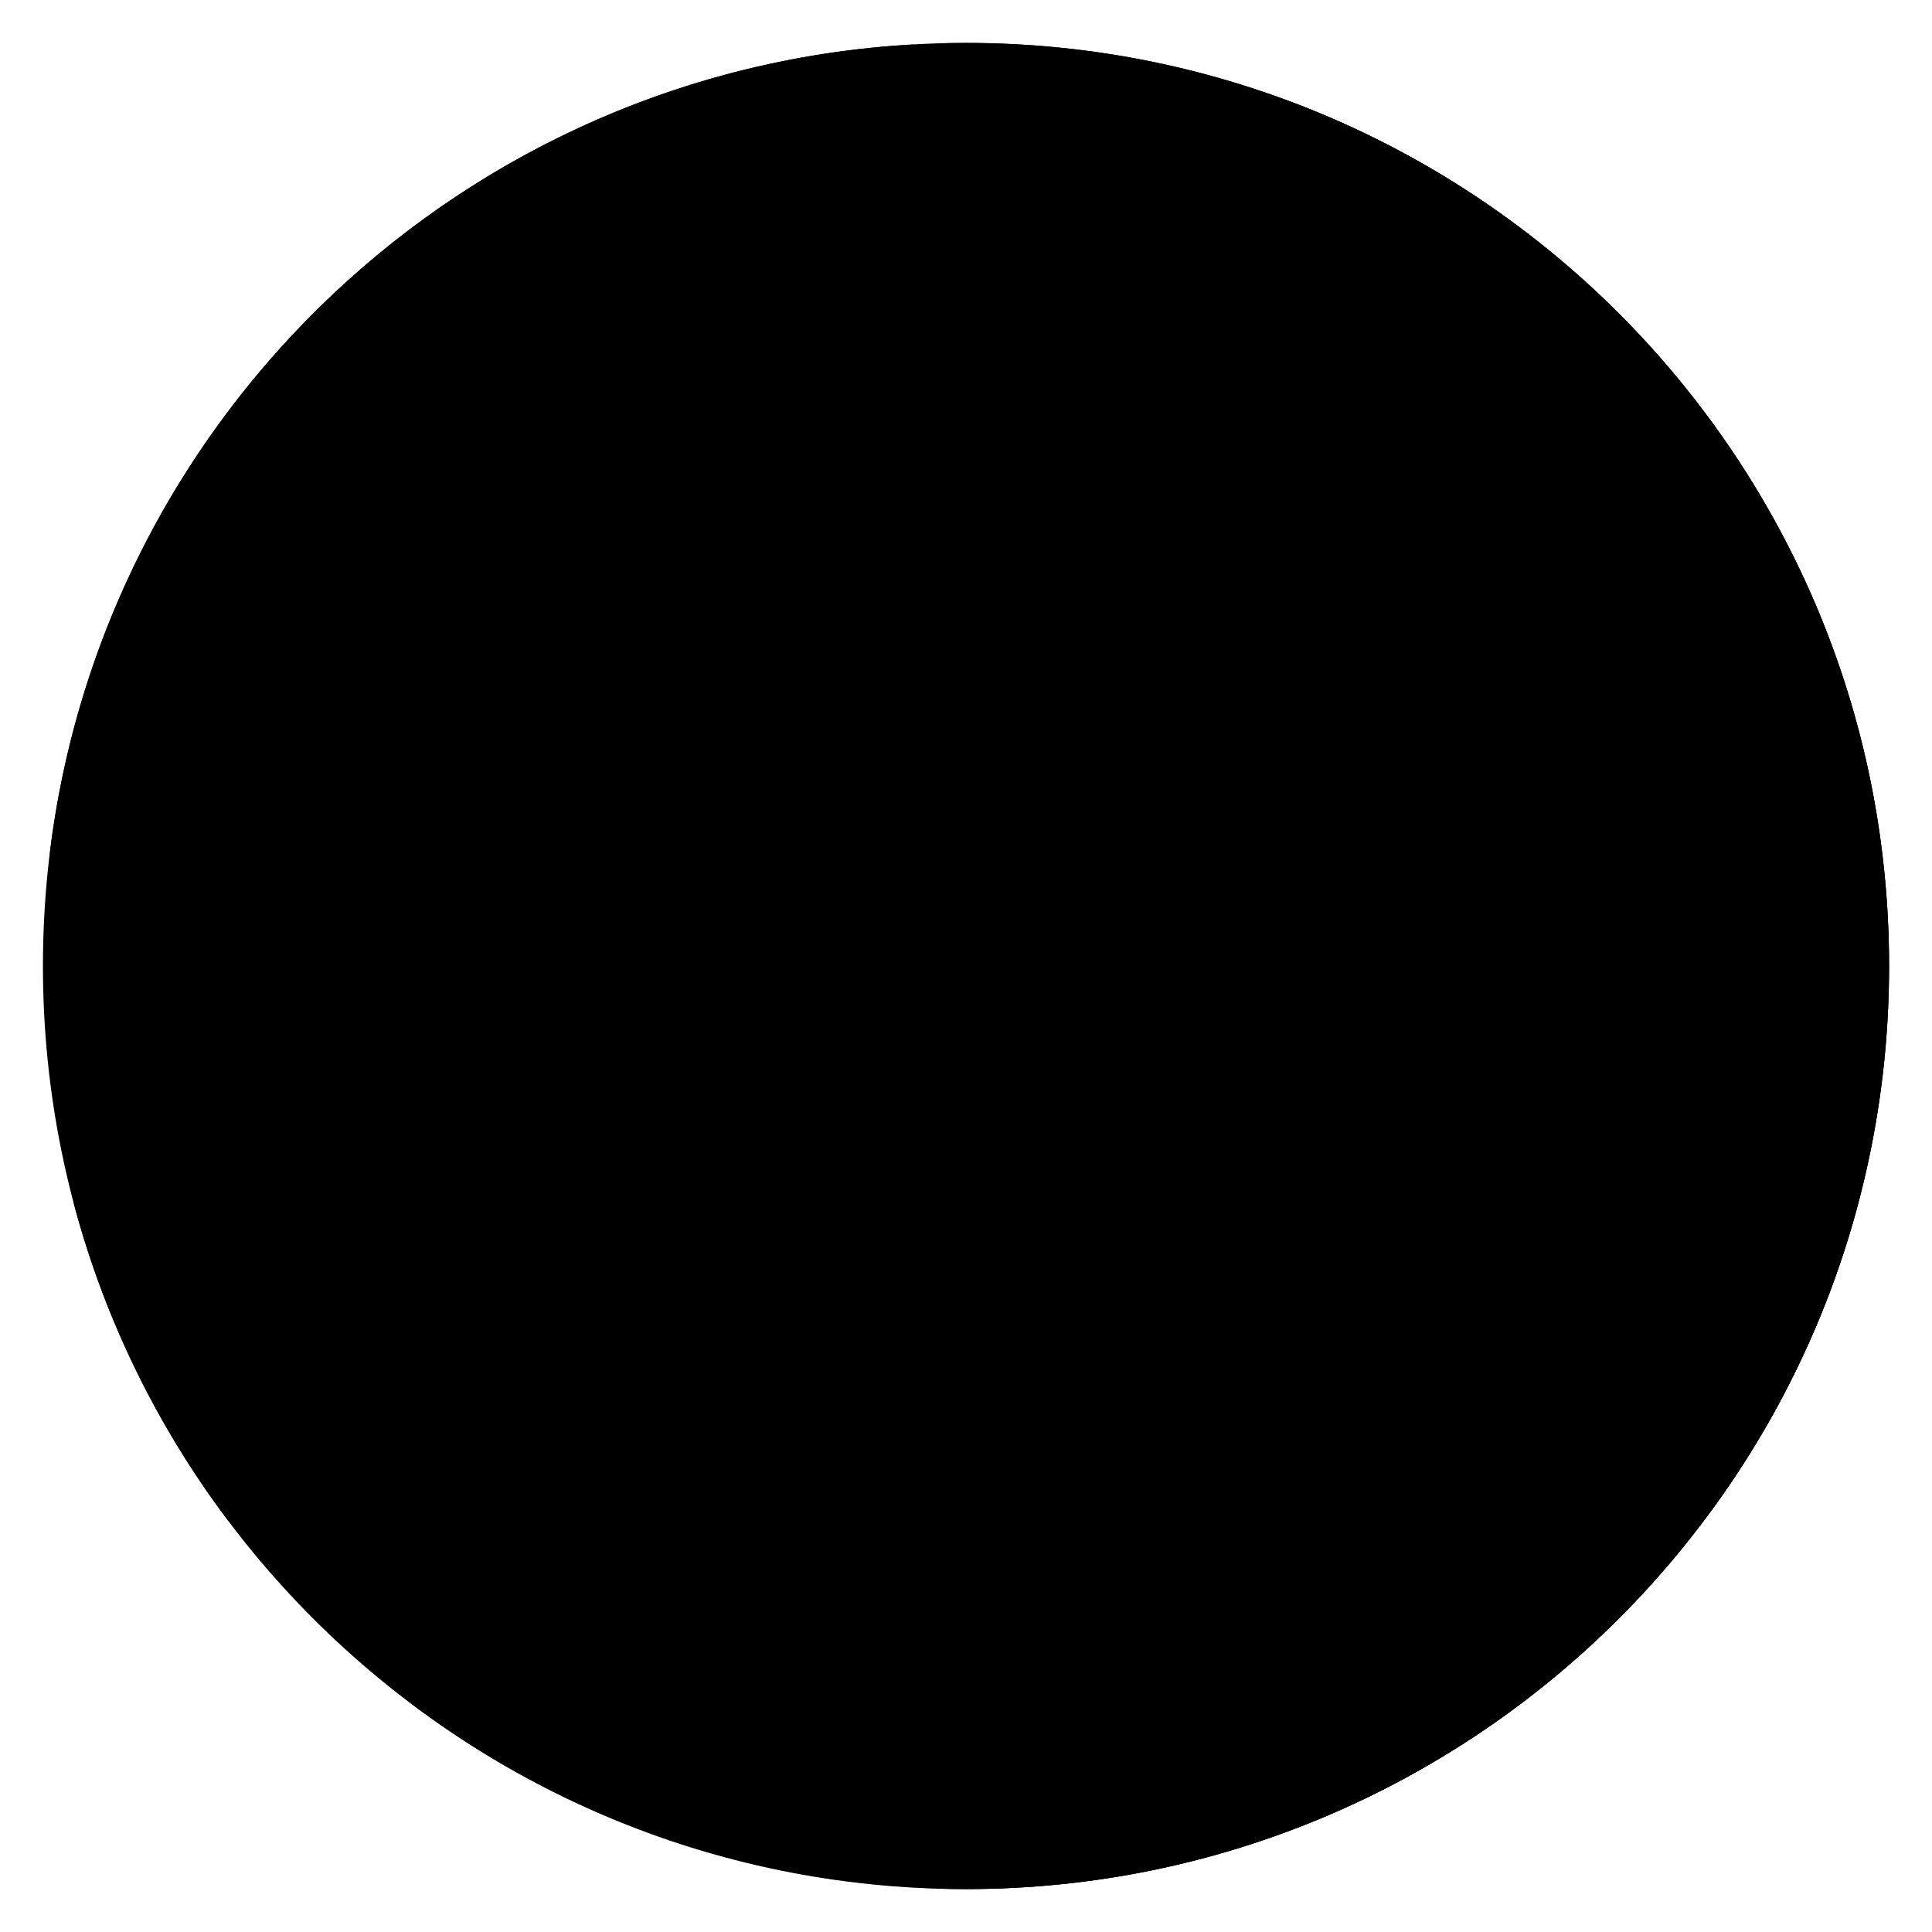
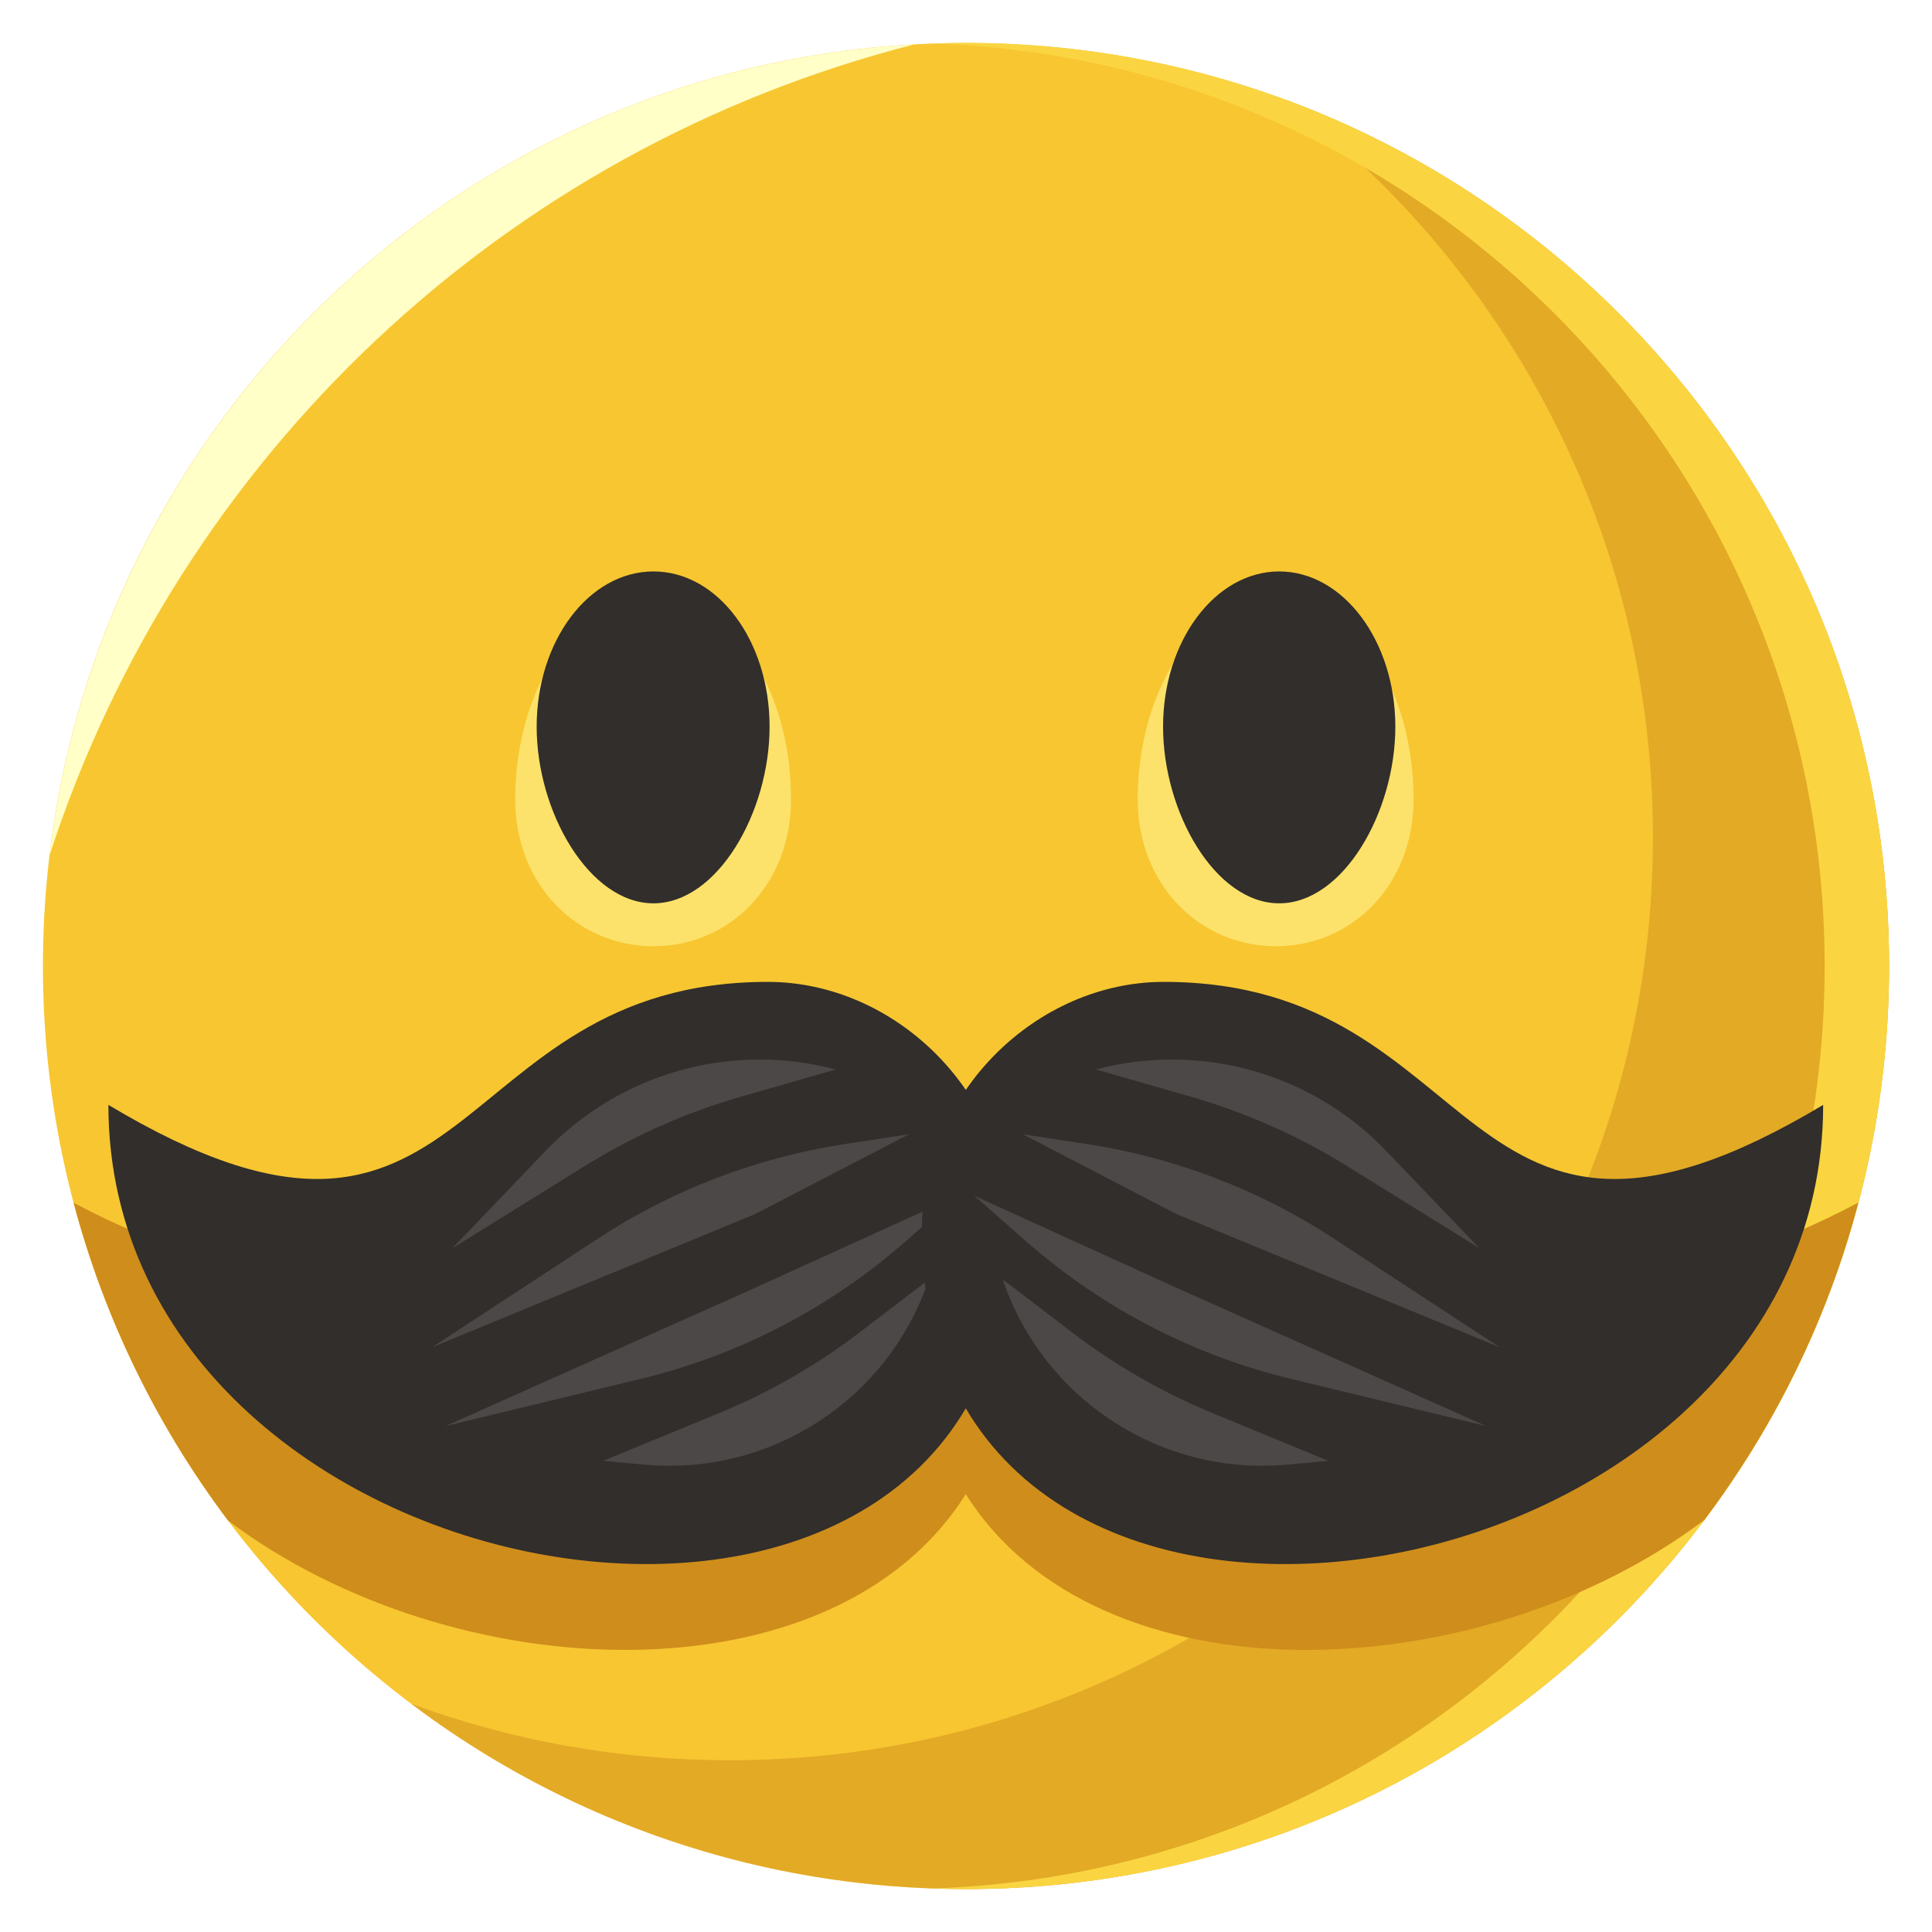
<svg xmlns="http://www.w3.org/2000/svg" viewBox="0 0 90 90">
-   <path d="M88,45C88,21.25,68.75,2,45,2C21.25,2,2,21.25,2,45C2,68.75,21.25,88,45,88C68.75,88,88,68.75,88,45Z" fill="currentColor" />
-   <path d="M88,45C88,68.75,68.75,88,45,88C35.3,88,26.35,84.79,19.16,79.37C23.78,81.07,28.78,82,34,82C57.75,82,77,62.75,77,39C77,24.95,70.26,12.48,59.84,4.63C76.28,10.68,88,26.47,88,45Z" fill="currentColor" opacity="0.5" />
-   <path d="M88,45C88,68.75,68.75,88,45,88C44.5,88,44,87.99,43.5,87.97C66.55,87.18,85,68.25,85,45C85,21.75,66.55,2.82,43.5,2.03C44,2.01,44.5,2,45,2C68.75,2,88,21.25,88,45Z" fill="currentColor" />
-   <path d="M2.31,39.84C4.77,19.31,21.69,3.22,42.59,2.07C23.37,6.97,8.3,21.38,2.31,39.84Z" fill="currentColor" />
-   <path d="M86.57,56.02C85.14,61.45,82.67,66.45,79.39,70.81C68.84,78.76,51.14,79.39,44.99,69.6C38.85,79.38,21.18,78.76,10.63,70.84C7.34,66.47,4.87,61.46,3.43,56.03C20.67,65.15,19.29,49.74,35.16,49.74C39.06,49.74,42.75,51.72,44.99,54.78C47.23,51.72,50.93,49.74,54.82,49.74C70.7,49.74,69.31,65.17,86.57,56.02Z" fill="currentColor" />
-   <path d="M35.77,45.74C20.61,45.74,22.25,61.77,5.05,51.47C5.05,75.14,47.04,82.04,47.04,57.37C47.04,50.84,41.65,45.74,35.77,45.74Z" fill="currentColor" />
-   <path d="M25.41,53.62C28.89,49.98,34.07,48.53,38.93,49.82L34.51,51.09C31.94,51.83,29.49,52.92,27.22,54.33L21.07,58.15Z" fill="currentColor" />
-   <path d="M27.82,57.72C31.29,55.44,35.21,53.94,39.31,53.3L42.34,52.84L35.19,56.55L20.13,62.76Z" fill="currentColor" />
-   <path d="M35.11,60.02L44.61,55.7L42.15,57.86C38.62,60.95,34.39,63.14,29.82,64.24L20.76,66.43Z" fill="currentColor" />
-   <path d="M33.47,65.84C35.83,64.87,38.04,63.6,40.07,62.05L43.27,59.6C41.39,65.19,35.91,68.76,30.03,68.23L28.1,68.05Z" fill="currentColor" />
-   <path d="M54.21,45.74C69.38,45.74,67.74,61.77,84.93,51.47C84.93,75.14,42.94,82.04,42.94,57.37C42.94,50.84,48.34,45.74,54.21,45.74Z" fill="currentColor" />
-   <path d="M64.58,53.62C61.1,49.98,55.92,48.53,51.05,49.82L55.48,51.09C58.04,51.83,60.5,52.92,62.77,54.33L68.92,58.15Z" fill="currentColor" />
-   <path d="M62.17,57.72C58.7,55.44,54.78,53.94,50.68,53.3L47.65,52.84L54.79,56.55L69.86,62.76Z" fill="currentColor" />
-   <path d="M54.87,60.02L45.38,55.7L47.84,57.86C51.37,60.95,55.6,63.14,60.16,64.24L69.23,66.43Z" fill="currentColor" />
-   <path d="M56.51,65.84C54.16,64.87,51.94,63.6,49.92,62.05L46.71,59.6C48.6,65.19,54.08,68.76,59.95,68.23L61.88,68.05Z" fill="currentColor" />
-   <path d="M30.44,44.08C26.91,44.08,24,41.24,24,37.23C24,32.02,26.88,27.77,30.44,27.77C34.01,27.77,36.85,32.02,36.85,37.23C36.85,41.24,33.97,44.08,30.44,44.08Z" fill="currentColor" />
-   <path d="M59.44,44.08C55.91,44.08,53,41.24,53,37.23C53,32.02,55.88,27.77,59.44,27.77C63.01,27.77,65.85,32.02,65.85,37.23C65.85,41.24,62.97,44.08,59.44,44.08Z" fill="currentColor" />
-   <path d="M30.44,42.08C27.46,42.08,25,37.84,25,33.85C25,29.86,27.43,26.62,30.44,26.62C33.45,26.62,35.85,29.86,35.85,33.85C35.85,37.84,33.42,42.08,30.44,42.08Z" fill="currentColor" />
-   <path d="M59.59,42.08C56.61,42.08,54.18,37.84,54.18,33.85C54.18,29.86,56.61,26.62,59.59,26.62C62.57,26.62,65,29.86,65,33.85C65,37.84,62.57,42.08,59.59,42.08Z" fill="currentColor" />
+   <path d="M88,45C88,21.25,68.75,2,45,2C21.25,2,2,21.25,2,45C2,68.75,21.25,88,45,88C68.75,88,88,68.75,88,45Z" fill="#F7C631" />
+   <path d="M88,45C88,68.75,68.75,88,45,88C35.3,88,26.35,84.79,19.16,79.37C23.78,81.07,28.78,82,34,82C57.75,82,77,62.75,77,39C77,24.95,70.26,12.48,59.84,4.63C76.28,10.68,88,26.47,88,45Z" fill="#CF8D1B" opacity="0.5" />
+   <path d="M88,45C88,68.75,68.75,88,45,88C44.5,88,44,87.99,43.5,87.97C66.55,87.18,85,68.25,85,45C85,21.75,66.55,2.82,43.5,2.03C44,2.01,44.5,2,45,2C68.75,2,88,21.25,88,45Z" fill="#FAD541" />
+   <path d="M2.31,39.84C4.77,19.31,21.69,3.22,42.59,2.07C23.37,6.97,8.3,21.38,2.31,39.84Z" fill="#FFFFC7" />
+   <path d="M86.57,56.02C85.14,61.45,82.67,66.45,79.39,70.81C68.84,78.76,51.14,79.39,44.99,69.6C38.85,79.38,21.18,78.76,10.63,70.84C7.34,66.47,4.87,61.46,3.43,56.03C20.67,65.15,19.29,49.74,35.16,49.74C39.06,49.74,42.75,51.72,44.99,54.78C47.23,51.72,50.93,49.74,54.82,49.74C70.7,49.74,69.31,65.17,86.57,56.02Z" fill="#CF8D1B" />
+   <path d="M35.77,45.74C20.61,45.74,22.25,61.77,5.05,51.47C5.05,75.14,47.04,82.04,47.04,57.37C47.04,50.84,41.65,45.74,35.77,45.74Z" fill="#312E2B" />
+   <path d="M25.41,53.62C28.89,49.98,34.07,48.53,38.93,49.82L34.51,51.09C31.94,51.83,29.49,52.92,27.22,54.33L21.07,58.15Z" fill="#4B4847" />
+   <path d="M27.82,57.72C31.29,55.44,35.21,53.94,39.31,53.3L42.34,52.84L35.19,56.55L20.13,62.76Z" fill="#4B4847" />
+   <path d="M35.11,60.02L44.61,55.7L42.15,57.86C38.62,60.95,34.39,63.14,29.82,64.24L20.76,66.43Z" fill="#4B4847" />
+   <path d="M33.47,65.84C35.83,64.87,38.04,63.6,40.07,62.05L43.27,59.6C41.39,65.19,35.91,68.76,30.03,68.23L28.1,68.05Z" fill="#4B4847" />
+   <path d="M54.21,45.74C69.38,45.74,67.74,61.77,84.93,51.47C84.93,75.14,42.94,82.04,42.94,57.37C42.94,50.84,48.34,45.74,54.21,45.74Z" fill="#312E2B" />
+   <path d="M64.58,53.62C61.1,49.98,55.92,48.53,51.05,49.82L55.48,51.09C58.04,51.83,60.5,52.92,62.77,54.33L68.92,58.15Z" fill="#4B4847" />
+   <path d="M62.17,57.72C58.7,55.44,54.78,53.94,50.68,53.3L47.65,52.84L54.79,56.55L69.86,62.76Z" fill="#4B4847" />
+   <path d="M54.87,60.02L45.38,55.7L47.84,57.86C51.37,60.95,55.6,63.14,60.16,64.24L69.23,66.43Z" fill="#4B4847" />
+   <path d="M56.51,65.84C54.16,64.87,51.94,63.6,49.92,62.05L46.71,59.6C48.6,65.19,54.08,68.76,59.95,68.23L61.88,68.05Z" fill="#4B4847" />
+   <path d="M30.44,44.08C26.91,44.08,24,41.24,24,37.23C24,32.02,26.88,27.77,30.44,27.77C34.01,27.77,36.85,32.02,36.85,37.23C36.85,41.24,33.97,44.08,30.44,44.08Z" fill="#FCE26A" />
+   <path d="M59.44,44.08C55.91,44.08,53,41.24,53,37.23C53,32.02,55.88,27.77,59.44,27.77C63.01,27.77,65.85,32.02,65.85,37.23C65.85,41.24,62.97,44.08,59.44,44.08Z" fill="#FCE26A" />
+   <path d="M30.44,42.08C27.46,42.08,25,37.84,25,33.85C25,29.86,27.43,26.62,30.44,26.62C33.45,26.62,35.85,29.86,35.85,33.85C35.85,37.84,33.42,42.08,30.44,42.08Z" fill="#312E2B" />
+   <path d="M59.59,42.08C56.61,42.08,54.18,37.84,54.18,33.85C54.18,29.86,56.61,26.62,59.59,26.62C62.57,26.62,65,29.86,65,33.85C65,37.84,62.57,42.08,59.59,42.08Z" fill="#312E2B" />
</svg>
